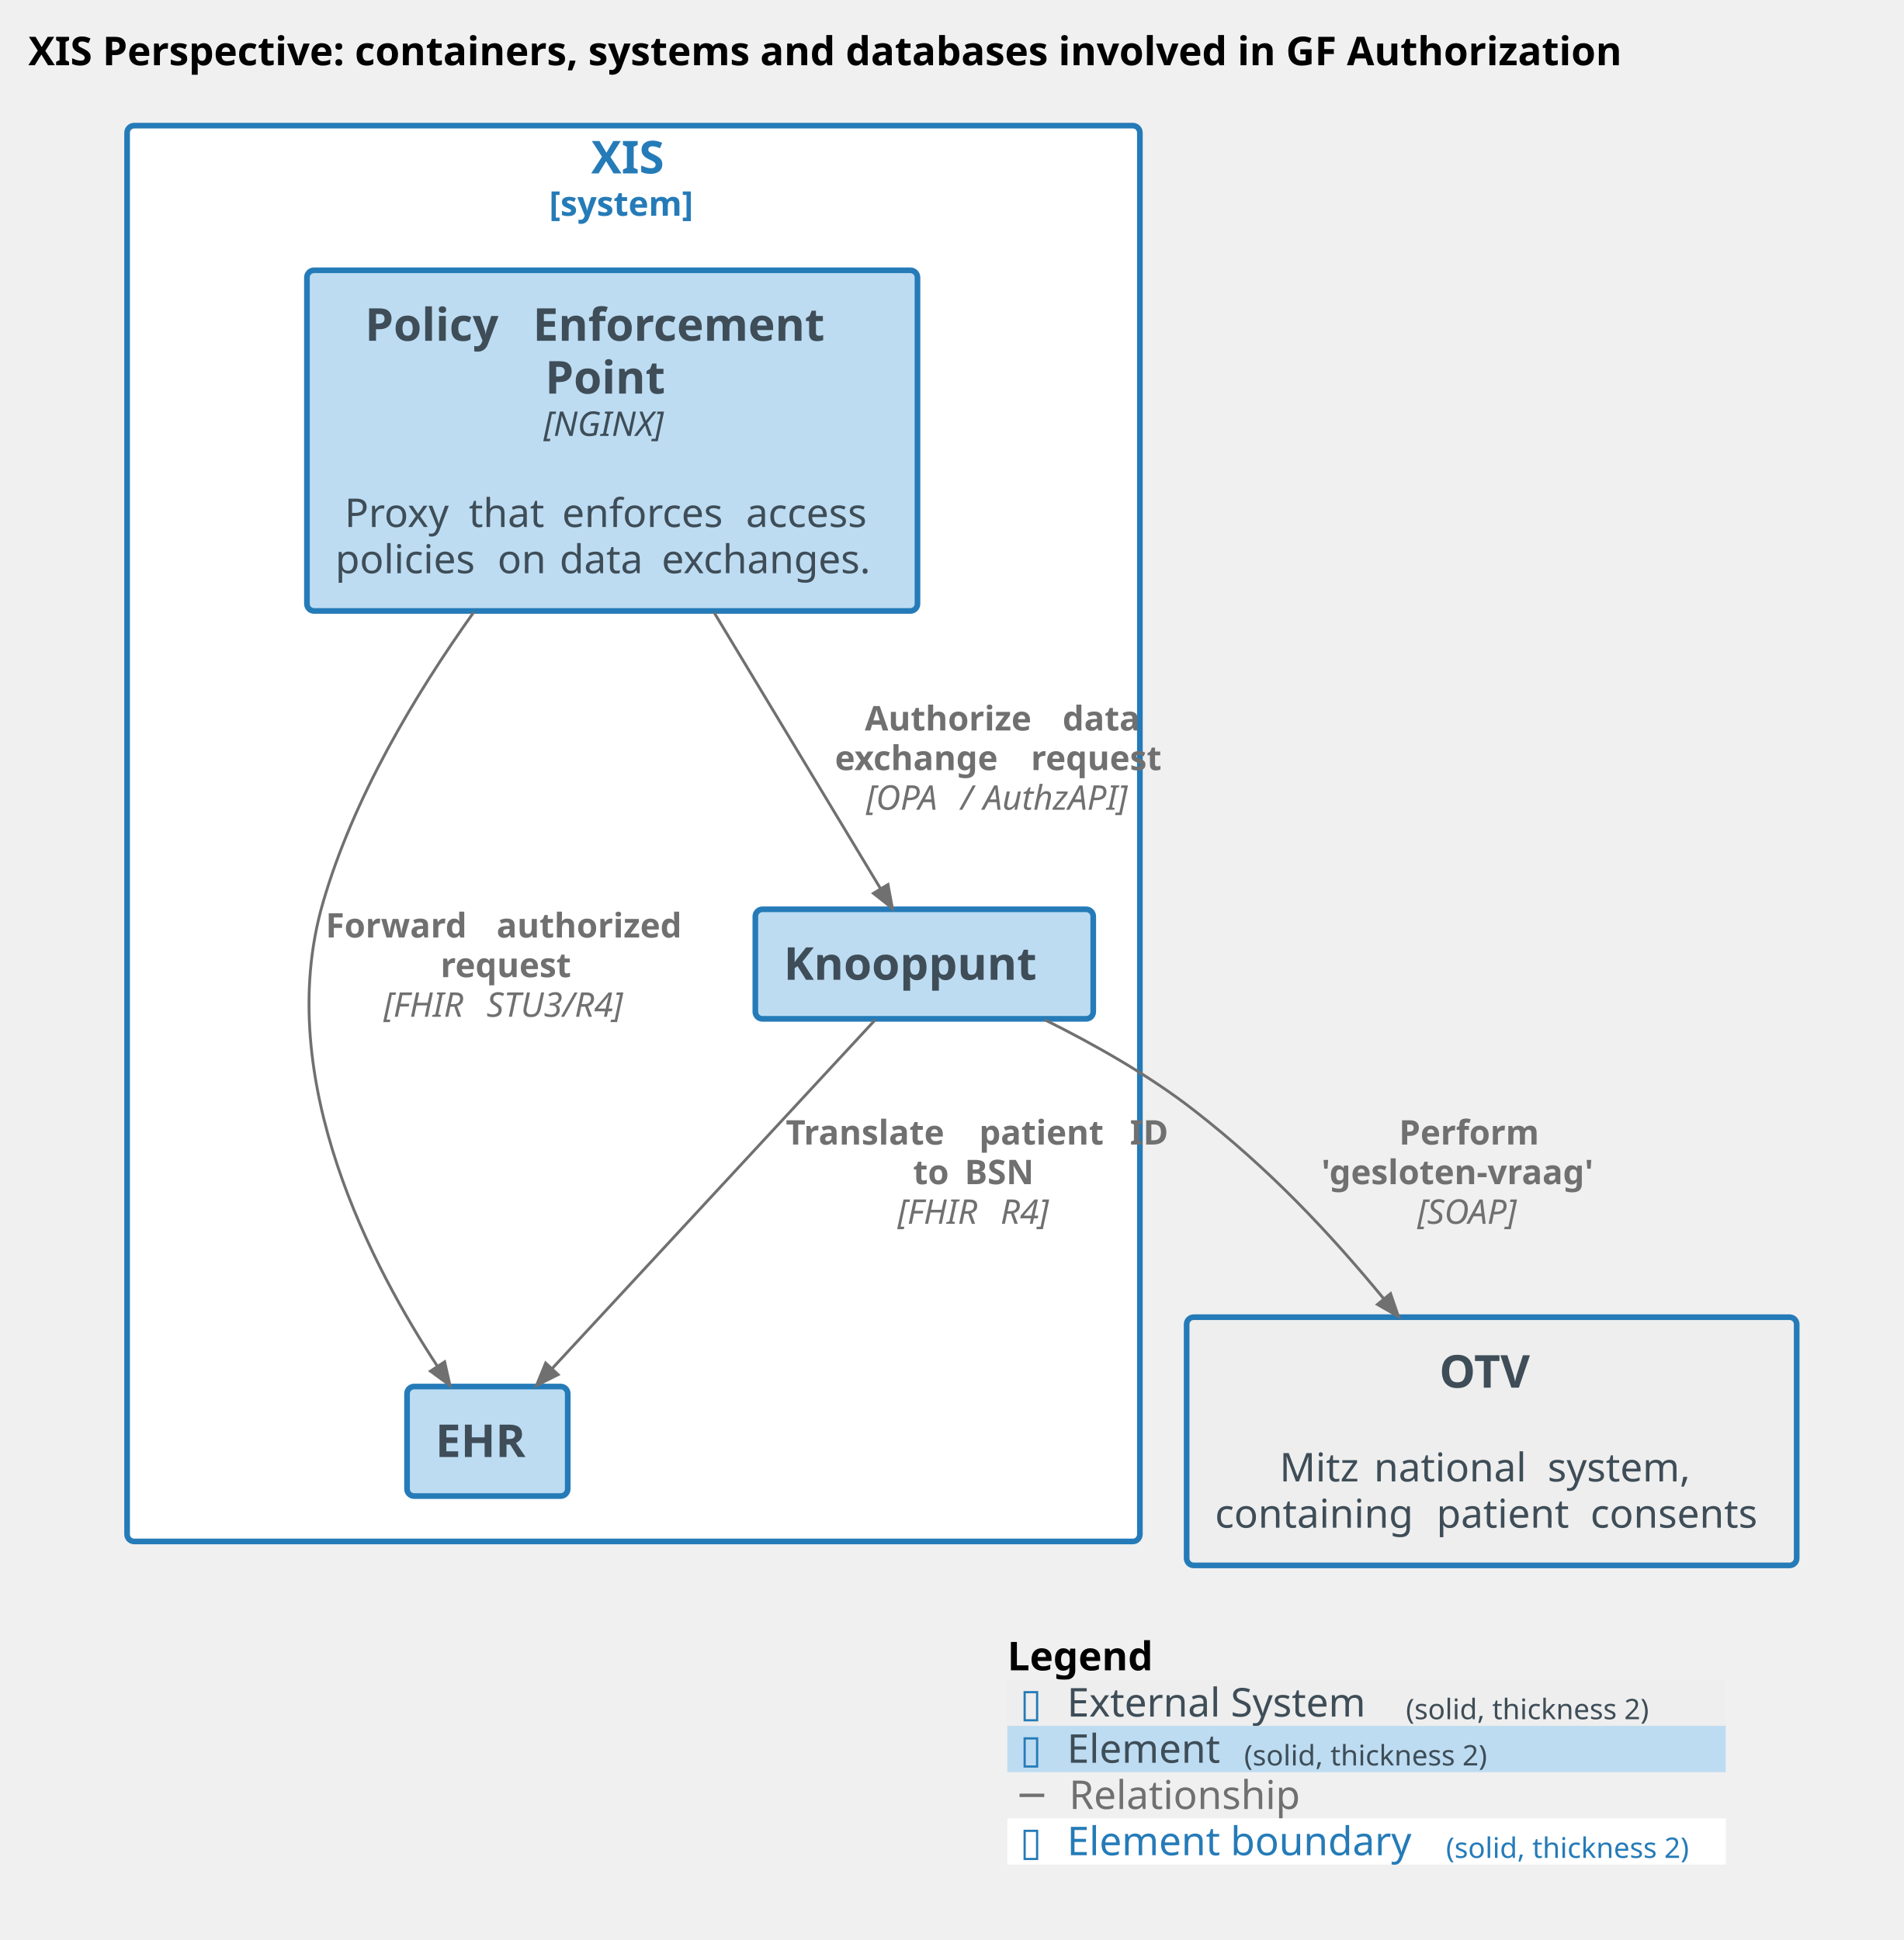
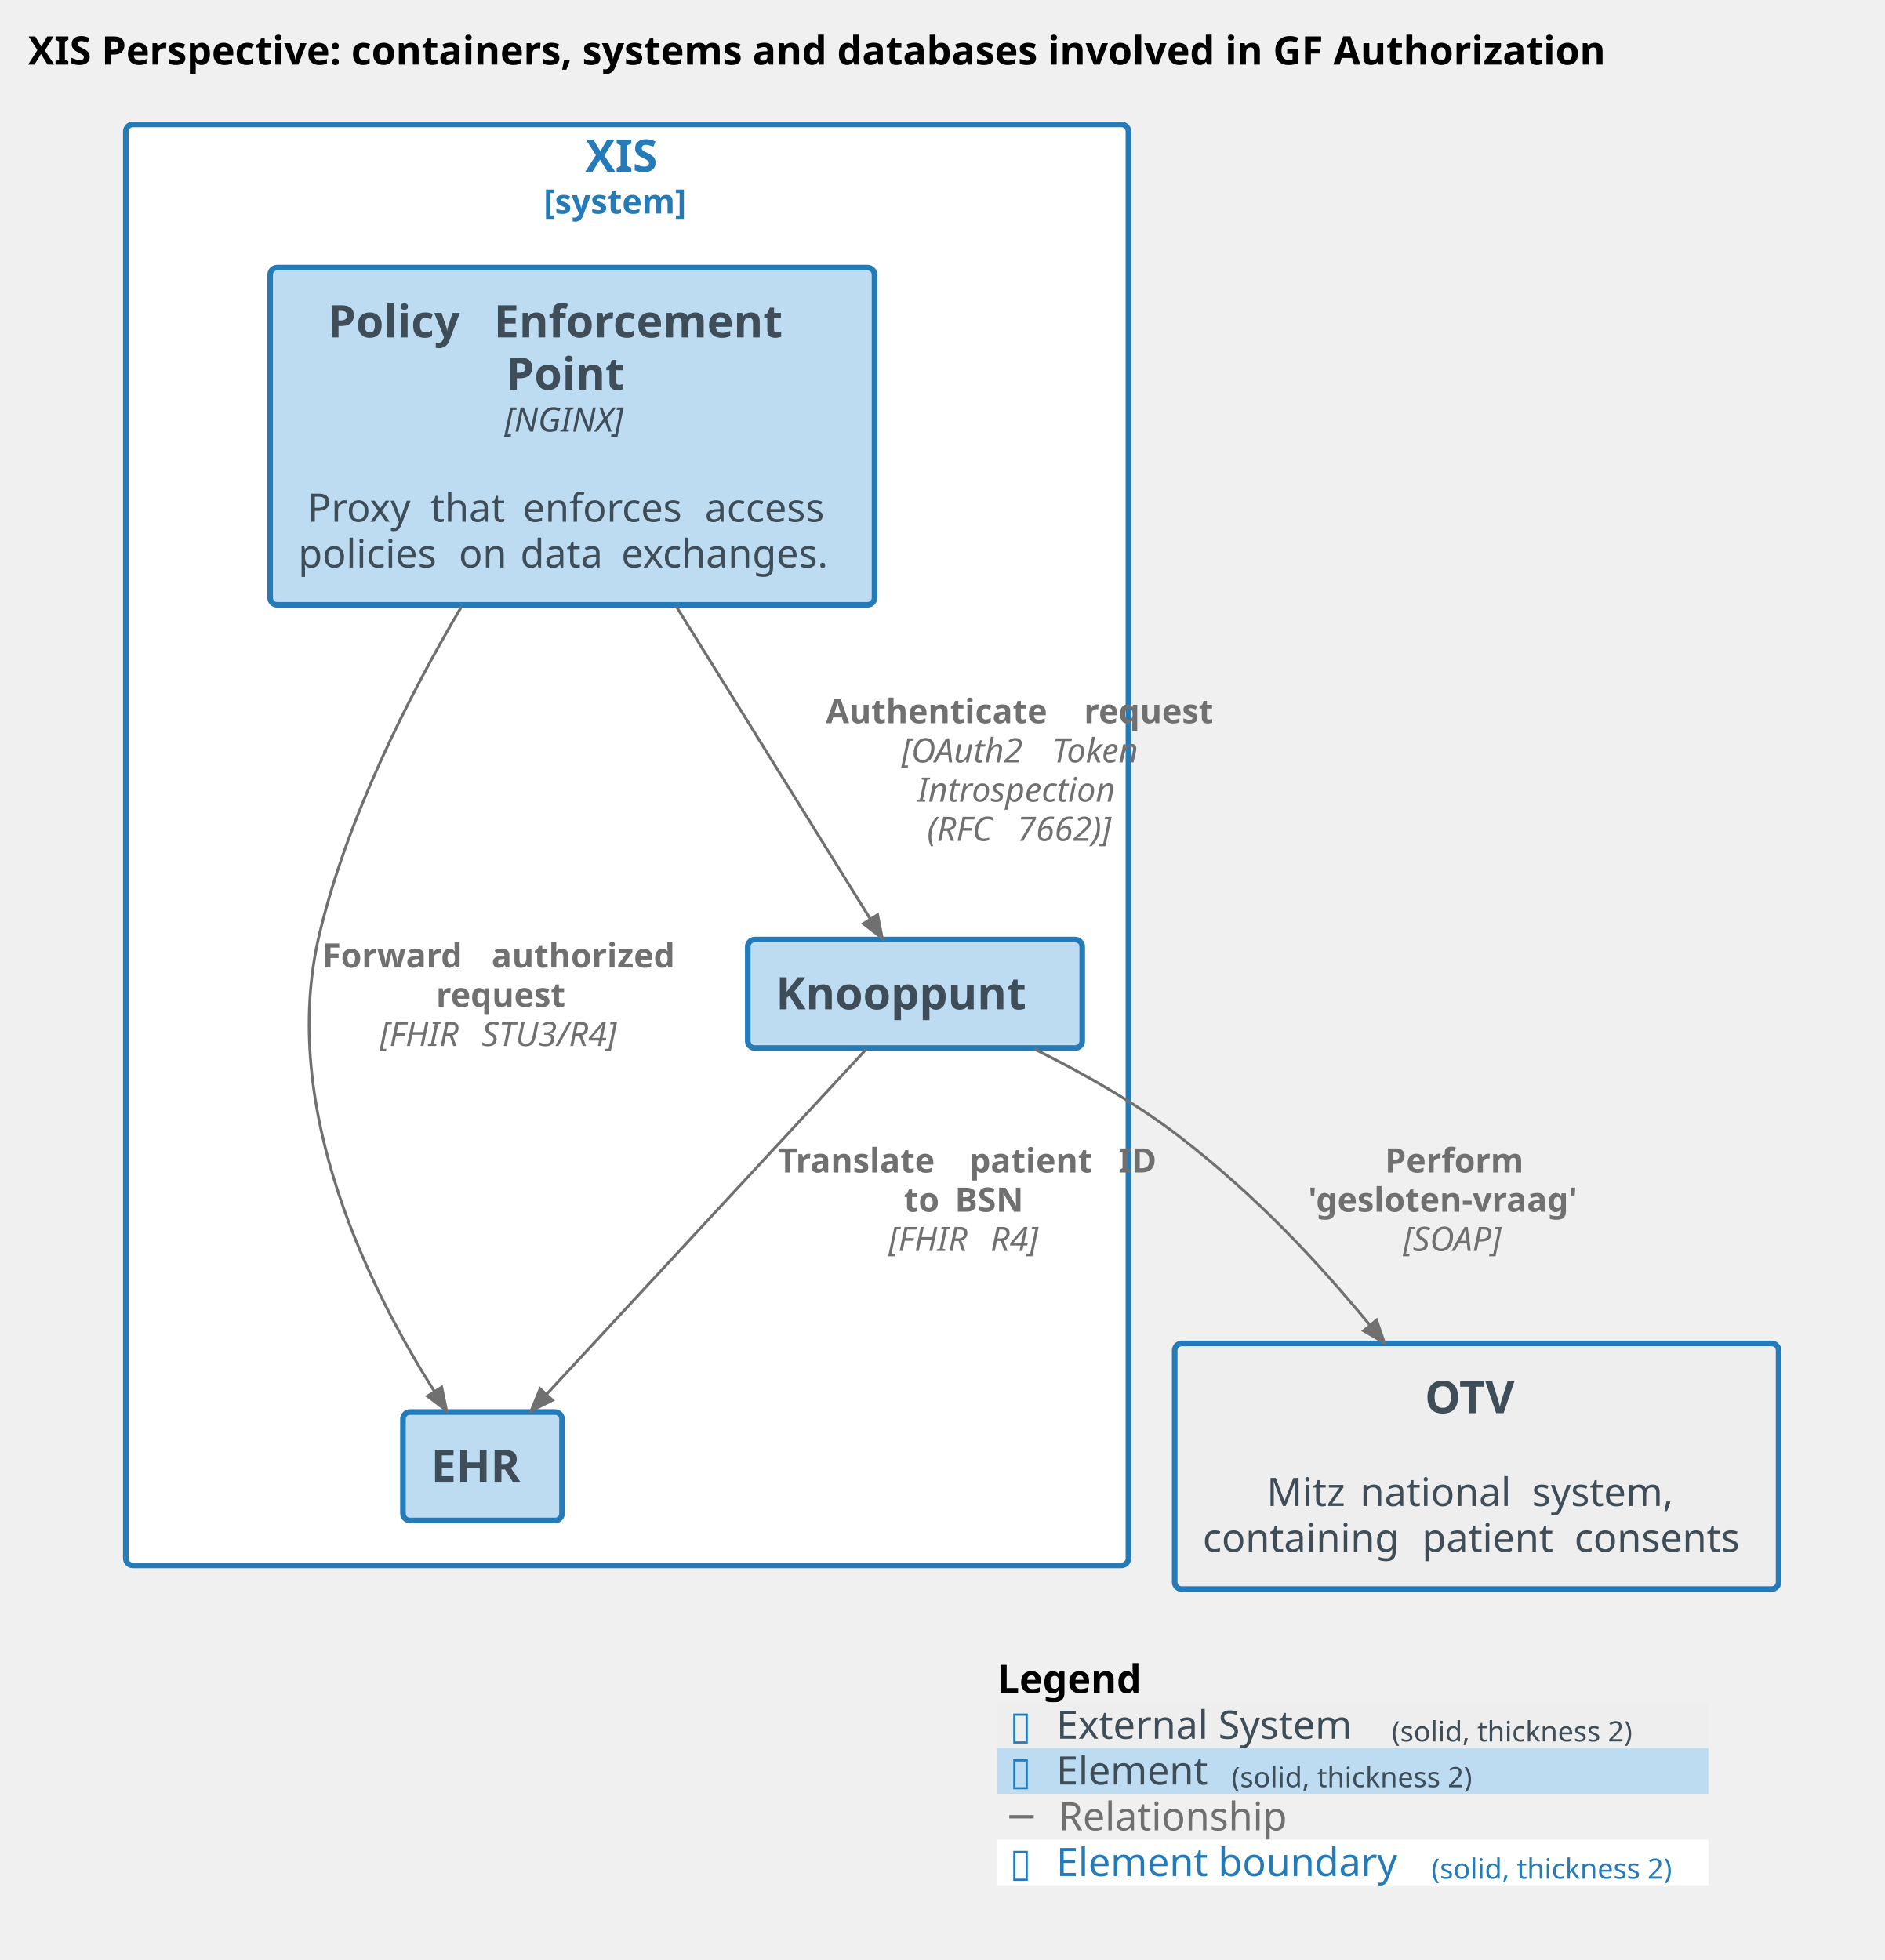
- <svg xmlns="http://www.w3.org/2000/svg" contentStyleType="text/css" data-diagram-type="DESCRIPTION" height="684px" preserveAspectRatio="none" style="width:671px;height:684px;background:#FFFFFF;" version="1.1" viewBox="0 0 671 684" width="671px" zoomAndPan="magnify">
+ <svg xmlns="http://www.w3.org/2000/svg" contentStyleType="text/css" data-diagram-type="DESCRIPTION" height="698px" preserveAspectRatio="none" style="width:671px;height:698px;background:#FFFFFF;" version="1.1" viewBox="0 0 671 698" width="671px" zoomAndPan="magnify">
  <defs />
  <g>
    <g class="title" data-source-line="2">
      <text fill="#000000" font-family="sans-serif" font-size="14" font-weight="bold" lengthAdjust="spacing" textLength="643.111" x="10" y="22.995">XIS Perspective: containers, systems and databases involved in GF Authorization</text>
    </g>
    <g class="cluster" data-entity="XIS_boundary" data-source-line="1593" data-uid="ent0003" id="cluster_XIS_boundary">
-       <rect fill="#FFFFFF" height="499.18" rx="2.5" ry="2.5" style="stroke:#257BB8;stroke-width:2;" width="357" x="44.798" y="44.297" />
+       <rect fill="#FFFFFF" height="513.18" rx="2.5" ry="2.5" style="stroke:#257BB8;stroke-width:2;" width="357" x="44.798" y="44.297" />
      <text fill="#257BB8" font-family="sans-serif" font-size="16" font-weight="bold" lengthAdjust="spacing" textLength="29.812" x="208.391" y="61.148">XIS</text>
      <text fill="#257BB8" font-family="sans-serif" font-size="12" font-weight="bold" lengthAdjust="spacing" textLength="59.455" x="193.57" y="76.061">[system]</text>
    </g>
    <g class="entity" data-entity="XIS.EHR" data-source-line="71" data-uid="ent0004" id="entity_XIS.EHR">
-       <rect fill="#BDDCF2" height="38.625" rx="2.5" ry="2.5" style="stroke:#257BB8;stroke-width:2;" width="56.641" x="143.478" y="488.857" />
-       <text fill="#3E4D57" font-family="sans-serif" font-size="16" font-weight="bold" lengthAdjust="spacing" textLength="36.641" x="153.478" y="513.708">EHR</text>
+       <rect fill="#BDDCF2" height="38.625" rx="2.5" ry="2.5" style="stroke:#257BB8;stroke-width:2;" width="56.641" x="143.478" y="502.857" />
+       <text fill="#3E4D57" font-family="sans-serif" font-size="16" font-weight="bold" lengthAdjust="spacing" textLength="36.641" x="153.478" y="527.708">EHR</text>
    </g>
    <g class="entity" data-entity="XIS.PolicyEnforcementPoint" data-source-line="71" data-uid="ent0005" id="entity_XIS.PolicyEnforcementPoint">
-       <rect fill="#BDDCF2" height="120.109" rx="2.5" ry="2.5" style="stroke:#257BB8;stroke-width:2;" width="215.214" x="108.188" y="95.297" />
-       <text fill="#3E4D57" font-family="sans-serif" font-size="16" font-weight="bold" lengthAdjust="spacing" textLength="53.602" x="128.677" y="120.148">Policy</text>
-       <text fill="#3E4D57" font-family="sans-serif" font-size="16" font-weight="bold" lengthAdjust="spacing" textLength="5.57" x="182.279" y="120.148"> </text>
-       <text fill="#3E4D57" font-family="sans-serif" font-size="16" font-weight="bold" lengthAdjust="spacing" textLength="115.062" x="187.849" y="120.148">Enforcement</text>
-       <text fill="#3E4D57" font-family="sans-serif" font-size="16" font-weight="bold" lengthAdjust="spacing" textLength="47.242" x="192.173" y="138.773">Point</text>
-       <text fill="#3E4D57" font-family="sans-serif" font-size="12" font-style="italic" lengthAdjust="spacing" textLength="48.375" x="191.607" y="153.685">[NGINX]</text>
-       <text fill="#3E4D57" font-family="sans-serif" font-size="14" lengthAdjust="spacing" textLength="4.45" x="213.569" y="169.511"> </text>
-       <text fill="#3E4D57" font-family="sans-serif" font-size="14" lengthAdjust="spacing" textLength="39.334" x="121.479" y="185.808">Proxy</text>
-       <text fill="#3E4D57" font-family="sans-serif" font-size="14" lengthAdjust="spacing" textLength="4.45" x="160.813" y="185.808"> </text>
-       <text fill="#3E4D57" font-family="sans-serif" font-size="14" lengthAdjust="spacing" textLength="28.431" x="165.263" y="185.808">that</text>
-       <text fill="#3E4D57" font-family="sans-serif" font-size="14" lengthAdjust="spacing" textLength="4.45" x="193.694" y="185.808"> </text>
-       <text fill="#3E4D57" font-family="sans-serif" font-size="14" lengthAdjust="spacing" textLength="60.341" x="198.144" y="185.808">enforces</text>
-       <text fill="#3E4D57" font-family="sans-serif" font-size="14" lengthAdjust="spacing" textLength="4.45" x="258.485" y="185.808"> </text>
-       <text fill="#3E4D57" font-family="sans-serif" font-size="14" lengthAdjust="spacing" textLength="47.175" x="262.935" y="185.808">access</text>
-       <text fill="#3E4D57" font-family="sans-serif" font-size="14" lengthAdjust="spacing" textLength="52.726" x="118.188" y="202.105">policies</text>
-       <text fill="#3E4D57" font-family="sans-serif" font-size="14" lengthAdjust="spacing" textLength="4.45" x="170.913" y="202.105"> </text>
-       <text fill="#3E4D57" font-family="sans-serif" font-size="14" lengthAdjust="spacing" textLength="17.439" x="175.363" y="202.105">on</text>
-       <text fill="#3E4D57" font-family="sans-serif" font-size="14" lengthAdjust="spacing" textLength="4.45" x="192.802" y="202.105"> </text>
-       <text fill="#3E4D57" font-family="sans-serif" font-size="14" lengthAdjust="spacing" textLength="31.534" x="197.252" y="202.105">data</text>
-       <text fill="#3E4D57" font-family="sans-serif" font-size="14" lengthAdjust="spacing" textLength="4.45" x="228.786" y="202.105"> </text>
-       <text fill="#3E4D57" font-family="sans-serif" font-size="14" lengthAdjust="spacing" textLength="80.165" x="233.236" y="202.105">exchanges.</text>
+       <rect fill="#BDDCF2" height="120.109" rx="2.5" ry="2.5" style="stroke:#257BB8;stroke-width:2;" width="215.214" x="96.188" y="95.297" />
+       <text fill="#3E4D57" font-family="sans-serif" font-size="16" font-weight="bold" lengthAdjust="spacing" textLength="53.602" x="116.677" y="120.148">Policy</text>
+       <text fill="#3E4D57" font-family="sans-serif" font-size="16" font-weight="bold" lengthAdjust="spacing" textLength="5.57" x="170.279" y="120.148"> </text>
+       <text fill="#3E4D57" font-family="sans-serif" font-size="16" font-weight="bold" lengthAdjust="spacing" textLength="115.062" x="175.849" y="120.148">Enforcement</text>
+       <text fill="#3E4D57" font-family="sans-serif" font-size="16" font-weight="bold" lengthAdjust="spacing" textLength="47.242" x="180.173" y="138.773">Point</text>
+       <text fill="#3E4D57" font-family="sans-serif" font-size="12" font-style="italic" lengthAdjust="spacing" textLength="48.375" x="179.607" y="153.685">[NGINX]</text>
+       <text fill="#3E4D57" font-family="sans-serif" font-size="14" lengthAdjust="spacing" textLength="4.45" x="201.569" y="169.511"> </text>
+       <text fill="#3E4D57" font-family="sans-serif" font-size="14" lengthAdjust="spacing" textLength="39.334" x="109.479" y="185.808">Proxy</text>
+       <text fill="#3E4D57" font-family="sans-serif" font-size="14" lengthAdjust="spacing" textLength="4.45" x="148.813" y="185.808"> </text>
+       <text fill="#3E4D57" font-family="sans-serif" font-size="14" lengthAdjust="spacing" textLength="28.431" x="153.263" y="185.808">that</text>
+       <text fill="#3E4D57" font-family="sans-serif" font-size="14" lengthAdjust="spacing" textLength="4.45" x="181.694" y="185.808"> </text>
+       <text fill="#3E4D57" font-family="sans-serif" font-size="14" lengthAdjust="spacing" textLength="60.341" x="186.144" y="185.808">enforces</text>
+       <text fill="#3E4D57" font-family="sans-serif" font-size="14" lengthAdjust="spacing" textLength="4.45" x="246.485" y="185.808"> </text>
+       <text fill="#3E4D57" font-family="sans-serif" font-size="14" lengthAdjust="spacing" textLength="47.175" x="250.935" y="185.808">access</text>
+       <text fill="#3E4D57" font-family="sans-serif" font-size="14" lengthAdjust="spacing" textLength="52.726" x="106.188" y="202.105">policies</text>
+       <text fill="#3E4D57" font-family="sans-serif" font-size="14" lengthAdjust="spacing" textLength="4.45" x="158.913" y="202.105"> </text>
+       <text fill="#3E4D57" font-family="sans-serif" font-size="14" lengthAdjust="spacing" textLength="17.439" x="163.363" y="202.105">on</text>
+       <text fill="#3E4D57" font-family="sans-serif" font-size="14" lengthAdjust="spacing" textLength="4.45" x="180.802" y="202.105"> </text>
+       <text fill="#3E4D57" font-family="sans-serif" font-size="14" lengthAdjust="spacing" textLength="31.534" x="185.252" y="202.105">data</text>
+       <text fill="#3E4D57" font-family="sans-serif" font-size="14" lengthAdjust="spacing" textLength="4.45" x="216.786" y="202.105"> </text>
+       <text fill="#3E4D57" font-family="sans-serif" font-size="14" lengthAdjust="spacing" textLength="80.165" x="221.236" y="202.105">exchanges.</text>
    </g>
    <g class="entity" data-entity="XIS.Knooppunt" data-source-line="71" data-uid="ent0006" id="entity_XIS.Knooppunt">
-       <rect fill="#BDDCF2" height="38.625" rx="2.5" ry="2.5" style="stroke:#257BB8;stroke-width:2;" width="119.109" x="266.248" y="320.597" />
-       <text fill="#3E4D57" font-family="sans-serif" font-size="16" font-weight="bold" lengthAdjust="spacing" textLength="99.109" x="276.248" y="345.448">Knooppunt</text>
+       <rect fill="#BDDCF2" height="38.625" rx="2.5" ry="2.5" style="stroke:#257BB8;stroke-width:2;" width="119.109" x="266.248" y="334.597" />
+       <text fill="#3E4D57" font-family="sans-serif" font-size="16" font-weight="bold" lengthAdjust="spacing" textLength="99.109" x="276.248" y="359.448">Knooppunt</text>
    </g>
    <g class="entity" data-entity="OTV" data-source-line="197" data-uid="ent0002" id="entity_OTV">
-       <rect fill="#EEEEEE" height="87.516" rx="2.5" ry="2.5" style="stroke:#257BB8;stroke-width:2;" width="215.036" x="418.278" y="464.407" />
-       <text fill="#3E4D57" font-family="sans-serif" font-size="16" font-weight="bold" lengthAdjust="spacing" textLength="36.898" x="507.346" y="489.258">OTV</text>
-       <text fill="#3E4D57" font-family="sans-serif" font-size="14" lengthAdjust="spacing" textLength="4.45" x="523.571" y="506.027"> </text>
-       <text fill="#3E4D57" font-family="sans-serif" font-size="14" lengthAdjust="spacing" textLength="28.807" x="451.041" y="522.324">Mitz</text>
-       <text fill="#3E4D57" font-family="sans-serif" font-size="14" lengthAdjust="spacing" textLength="4.45" x="479.848" y="522.324"> </text>
-       <text fill="#3E4D57" font-family="sans-serif" font-size="14" lengthAdjust="spacing" textLength="56.738" x="484.298" y="522.324">national</text>
-       <text fill="#3E4D57" font-family="sans-serif" font-size="14" lengthAdjust="spacing" textLength="4.45" x="541.036" y="522.324"> </text>
-       <text fill="#3E4D57" font-family="sans-serif" font-size="14" lengthAdjust="spacing" textLength="55.063" x="545.487" y="522.324">system,</text>
-       <text fill="#3E4D57" font-family="sans-serif" font-size="14" lengthAdjust="spacing" textLength="73.616" x="428.278" y="538.621">containing</text>
-       <text fill="#3E4D57" font-family="sans-serif" font-size="14" lengthAdjust="spacing" textLength="4.45" x="501.894" y="538.621"> </text>
-       <text fill="#3E4D57" font-family="sans-serif" font-size="14" lengthAdjust="spacing" textLength="49.82" x="506.344" y="538.621">patient</text>
-       <text fill="#3E4D57" font-family="sans-serif" font-size="14" lengthAdjust="spacing" textLength="4.45" x="556.164" y="538.621"> </text>
-       <text fill="#3E4D57" font-family="sans-serif" font-size="14" lengthAdjust="spacing" textLength="62.699" x="560.615" y="538.621">consents</text>
+       <rect fill="#EEEEEE" height="87.516" rx="2.5" ry="2.5" style="stroke:#257BB8;stroke-width:2;" width="215.036" x="418.278" y="478.407" />
+       <text fill="#3E4D57" font-family="sans-serif" font-size="16" font-weight="bold" lengthAdjust="spacing" textLength="36.898" x="507.346" y="503.258">OTV</text>
+       <text fill="#3E4D57" font-family="sans-serif" font-size="14" lengthAdjust="spacing" textLength="4.45" x="523.571" y="520.027"> </text>
+       <text fill="#3E4D57" font-family="sans-serif" font-size="14" lengthAdjust="spacing" textLength="28.807" x="451.041" y="536.324">Mitz</text>
+       <text fill="#3E4D57" font-family="sans-serif" font-size="14" lengthAdjust="spacing" textLength="4.45" x="479.848" y="536.324"> </text>
+       <text fill="#3E4D57" font-family="sans-serif" font-size="14" lengthAdjust="spacing" textLength="56.738" x="484.298" y="536.324">national</text>
+       <text fill="#3E4D57" font-family="sans-serif" font-size="14" lengthAdjust="spacing" textLength="4.45" x="541.036" y="536.324"> </text>
+       <text fill="#3E4D57" font-family="sans-serif" font-size="14" lengthAdjust="spacing" textLength="55.063" x="545.487" y="536.324">system,</text>
+       <text fill="#3E4D57" font-family="sans-serif" font-size="14" lengthAdjust="spacing" textLength="73.616" x="428.278" y="552.621">containing</text>
+       <text fill="#3E4D57" font-family="sans-serif" font-size="14" lengthAdjust="spacing" textLength="4.45" x="501.894" y="552.621"> </text>
+       <text fill="#3E4D57" font-family="sans-serif" font-size="14" lengthAdjust="spacing" textLength="49.82" x="506.344" y="552.621">patient</text>
+       <text fill="#3E4D57" font-family="sans-serif" font-size="14" lengthAdjust="spacing" textLength="4.45" x="556.164" y="552.621"> </text>
+       <text fill="#3E4D57" font-family="sans-serif" font-size="14" lengthAdjust="spacing" textLength="62.699" x="560.615" y="552.621">consents</text>
    </g>
    <g class="link" data-entity-1="XIS.Knooppunt" data-entity-2="OTV" data-source-line="1706" data-uid="lnk7" id="link_XIS.Knooppunt_OTV">
-       <path d="M368.378,359.607 C385.478,368.097 404.878,379.017 420.798,391.407 C447.778,412.407 468.547,434.605 487.847,458.005" fill="none" id="XIS.Knooppunt-to-OTV" style="stroke:#707070;stroke-width:1;" />
-       <polygon fill="#707070" points="492.938,464.177,490.162,456.096,485.533,459.914,492.938,464.177" style="stroke:#707070;stroke-width:1;" />
-       <text fill="#707070" font-family="sans-serif" font-size="12" font-weight="bold" lengthAdjust="spacing" textLength="54.738" x="493.139" y="403.546">Perform</text>
-       <text fill="#707070" font-family="sans-serif" font-size="12" font-weight="bold" lengthAdjust="spacing" textLength="109.5" x="465.758" y="417.514">'gesloten-vraag'</text>
-       <text fill="#707070" font-family="sans-serif" font-size="12" font-style="italic" lengthAdjust="spacing" textLength="41.871" x="499.572" y="431.483">[SOAP]</text>
+       <path d="M368.378,373.607 C385.478,382.097 404.878,393.017 420.798,405.407 C447.778,426.407 468.547,448.605 487.847,472.005" fill="none" id="XIS.Knooppunt-to-OTV" style="stroke:#707070;stroke-width:1;" />
+       <polygon fill="#707070" points="492.938,478.177,490.162,470.096,485.533,473.914,492.938,478.177" style="stroke:#707070;stroke-width:1;" />
+       <text fill="#707070" font-family="sans-serif" font-size="12" font-weight="bold" lengthAdjust="spacing" textLength="54.738" x="493.139" y="417.546">Perform</text>
+       <text fill="#707070" font-family="sans-serif" font-size="12" font-weight="bold" lengthAdjust="spacing" textLength="109.5" x="465.758" y="431.514">'gesloten-vraag'</text>
+       <text fill="#707070" font-family="sans-serif" font-size="12" font-style="italic" lengthAdjust="spacing" textLength="41.871" x="499.572" y="445.483">[SOAP]</text>
    </g>
    <g class="link" data-entity-1="XIS.Knooppunt" data-entity-2="XIS.EHR" data-source-line="1706" data-uid="lnk8" id="link_XIS.Knooppunt_XIS.EHR">
-       <path d="M308.428,359.657 C278.778,391.667 224.155,450.649 194.535,482.618" fill="none" id="XIS.Knooppunt-to-XIS.EHR" style="stroke:#707070;stroke-width:1;" />
-       <polygon fill="#707070" points="189.098,488.487,196.735,484.657,192.334,480.58,189.098,488.487" style="stroke:#707070;stroke-width:1;" />
-       <text fill="#707070" font-family="sans-serif" font-size="12" font-weight="bold" lengthAdjust="spacing" textLength="63.973" x="276.988" y="403.546">Translate</text>
-       <text fill="#707070" font-family="sans-serif" font-size="12" font-weight="bold" lengthAdjust="spacing" textLength="4.178" x="340.96" y="403.546"> </text>
-       <text fill="#707070" font-family="sans-serif" font-size="12" font-weight="bold" lengthAdjust="spacing" textLength="48.955" x="345.138" y="403.546">patient</text>
-       <text fill="#707070" font-family="sans-serif" font-size="12" font-weight="bold" lengthAdjust="spacing" textLength="4.178" x="394.093" y="403.546"> </text>
-       <text fill="#707070" font-family="sans-serif" font-size="12" font-weight="bold" lengthAdjust="spacing" textLength="14.426" x="398.271" y="403.546">ID</text>
-       <text fill="#707070" font-family="sans-serif" font-size="12" font-weight="bold" lengthAdjust="spacing" textLength="13.98" x="321.847" y="417.514">to</text>
-       <text fill="#707070" font-family="sans-serif" font-size="12" font-weight="bold" lengthAdjust="spacing" textLength="4.178" x="335.827" y="417.514"> </text>
-       <text fill="#707070" font-family="sans-serif" font-size="12" font-weight="bold" lengthAdjust="spacing" textLength="27.832" x="340.005" y="417.514">BSN</text>
-       <text fill="#707070" font-family="sans-serif" font-size="12" font-style="italic" lengthAdjust="spacing" textLength="32.484" x="316.365" y="431.483">[FHIR</text>
-       <text fill="#707070" font-family="sans-serif" font-size="12" font-style="italic" lengthAdjust="spacing" textLength="3.814" x="348.85" y="431.483"> </text>
-       <text fill="#707070" font-family="sans-serif" font-size="12" font-style="italic" lengthAdjust="spacing" textLength="20.654" x="352.664" y="431.483">R4]</text>
+       <path d="M308.428,373.657 C278.778,405.667 224.155,464.649 194.535,496.618" fill="none" id="XIS.Knooppunt-to-XIS.EHR" style="stroke:#707070;stroke-width:1;" />
+       <polygon fill="#707070" points="189.098,502.487,196.735,498.657,192.334,494.58,189.098,502.487" style="stroke:#707070;stroke-width:1;" />
+       <text fill="#707070" font-family="sans-serif" font-size="12" font-weight="bold" lengthAdjust="spacing" textLength="63.973" x="276.988" y="417.546">Translate</text>
+       <text fill="#707070" font-family="sans-serif" font-size="12" font-weight="bold" lengthAdjust="spacing" textLength="4.178" x="340.96" y="417.546"> </text>
+       <text fill="#707070" font-family="sans-serif" font-size="12" font-weight="bold" lengthAdjust="spacing" textLength="48.955" x="345.138" y="417.546">patient</text>
+       <text fill="#707070" font-family="sans-serif" font-size="12" font-weight="bold" lengthAdjust="spacing" textLength="4.178" x="394.093" y="417.546"> </text>
+       <text fill="#707070" font-family="sans-serif" font-size="12" font-weight="bold" lengthAdjust="spacing" textLength="14.426" x="398.271" y="417.546">ID</text>
+       <text fill="#707070" font-family="sans-serif" font-size="12" font-weight="bold" lengthAdjust="spacing" textLength="13.98" x="321.847" y="431.514">to</text>
+       <text fill="#707070" font-family="sans-serif" font-size="12" font-weight="bold" lengthAdjust="spacing" textLength="4.178" x="335.827" y="431.514"> </text>
+       <text fill="#707070" font-family="sans-serif" font-size="12" font-weight="bold" lengthAdjust="spacing" textLength="27.832" x="340.005" y="431.514">BSN</text>
+       <text fill="#707070" font-family="sans-serif" font-size="12" font-style="italic" lengthAdjust="spacing" textLength="32.484" x="316.365" y="445.483">[FHIR</text>
+       <text fill="#707070" font-family="sans-serif" font-size="12" font-style="italic" lengthAdjust="spacing" textLength="3.814" x="348.85" y="445.483"> </text>
+       <text fill="#707070" font-family="sans-serif" font-size="12" font-style="italic" lengthAdjust="spacing" textLength="20.654" x="352.664" y="445.483">R4]</text>
    </g>
    <g class="link" data-entity-1="XIS.PolicyEnforcementPoint" data-entity-2="XIS.Knooppunt" data-source-line="1706" data-uid="lnk9" id="link_XIS.PolicyEnforcementPoint_XIS.Knooppunt">
-       <path d="M251.668,215.877 C273.478,252.087 295.758,289.055 310.438,313.415" fill="none" id="XIS.PolicyEnforcementPoint-to-XIS.Knooppunt" style="stroke:#707070;stroke-width:1;" />
-       <polygon fill="#707070" points="314.568,320.267,313.008,311.866,307.869,314.963,314.568,320.267" style="stroke:#707070;stroke-width:1;" />
-       <text fill="#707070" font-family="sans-serif" font-size="12" font-weight="bold" lengthAdjust="spacing" textLength="65.508" x="304.839" y="257.546">Authorize</text>
-       <text fill="#707070" font-family="sans-serif" font-size="12" font-weight="bold" lengthAdjust="spacing" textLength="4.178" x="370.346" y="257.546"> </text>
-       <text fill="#707070" font-family="sans-serif" font-size="12" font-weight="bold" lengthAdjust="spacing" textLength="30.521" x="374.524" y="257.546">data</text>
-       <text fill="#707070" font-family="sans-serif" font-size="12" font-weight="bold" lengthAdjust="spacing" textLength="64.904" x="294.298" y="271.514">exchange</text>
-       <text fill="#707070" font-family="sans-serif" font-size="12" font-weight="bold" lengthAdjust="spacing" textLength="4.178" x="359.202" y="271.514"> </text>
-       <text fill="#707070" font-family="sans-serif" font-size="12" font-weight="bold" lengthAdjust="spacing" textLength="52.207" x="363.38" y="271.514">request</text>
-       <text fill="#707070" font-family="sans-serif" font-size="12" font-style="italic" lengthAdjust="spacing" textLength="29.572" x="305.275" y="285.483">[OPA</text>
-       <text fill="#707070" font-family="sans-serif" font-size="12" font-style="italic" lengthAdjust="spacing" textLength="3.814" x="334.847" y="285.483"> </text>
-       <text fill="#707070" font-family="sans-serif" font-size="12" font-style="italic" lengthAdjust="spacing" textLength="4.043" x="338.662" y="285.483">/</text>
-       <text fill="#707070" font-family="sans-serif" font-size="12" font-style="italic" lengthAdjust="spacing" textLength="3.814" x="342.705" y="285.483"> </text>
-       <text fill="#707070" font-family="sans-serif" font-size="12" font-style="italic" lengthAdjust="spacing" textLength="58.09" x="346.519" y="285.483">AuthzAPI]</text>
+       <path d="M240.738,215.857 C265.838,256.307 293.208,300.4 309.938,327.35" fill="none" id="XIS.PolicyEnforcementPoint-to-XIS.Knooppunt" style="stroke:#707070;stroke-width:1;" />
+       <polygon fill="#707070" points="314.158,334.147,312.487,325.768,307.389,328.932,314.158,334.147" style="stroke:#707070;stroke-width:1;" />
+       <text fill="#707070" font-family="sans-serif" font-size="12" font-weight="bold" lengthAdjust="spacing" textLength="87.727" x="294.078" y="257.546">Authenticate</text>
+       <text fill="#707070" font-family="sans-serif" font-size="12" font-weight="bold" lengthAdjust="spacing" textLength="4.178" x="381.804" y="257.546"> </text>
+       <text fill="#707070" font-family="sans-serif" font-size="12" font-weight="bold" lengthAdjust="spacing" textLength="52.207" x="385.982" y="257.546">request</text>
+       <text fill="#707070" font-family="sans-serif" font-size="12" font-style="italic" lengthAdjust="spacing" textLength="49.887" x="320.978" y="271.514">[OAuth2</text>
+       <text fill="#707070" font-family="sans-serif" font-size="12" font-style="italic" lengthAdjust="spacing" textLength="3.814" x="370.865" y="271.514"> </text>
+       <text fill="#707070" font-family="sans-serif" font-size="12" font-style="italic" lengthAdjust="spacing" textLength="36.609" x="374.679" y="271.514">Token</text>
+       <text fill="#707070" font-family="sans-serif" font-size="12" font-style="italic" lengthAdjust="spacing" textLength="78.961" x="326.653" y="285.483">Introspection</text>
+       <text fill="#707070" font-family="sans-serif" font-size="12" font-style="italic" lengthAdjust="spacing" textLength="28.301" x="330.125" y="299.452">(RFC</text>
+       <text fill="#707070" font-family="sans-serif" font-size="12" font-style="italic" lengthAdjust="spacing" textLength="3.814" x="358.425" y="299.452"> </text>
+       <text fill="#707070" font-family="sans-serif" font-size="12" font-style="italic" lengthAdjust="spacing" textLength="39.902" x="362.24" y="299.452">7662)]</text>
    </g>
    <g class="link" data-entity-1="XIS.PolicyEnforcementPoint" data-entity-2="XIS.EHR" data-source-line="1706" data-uid="lnk10" id="link_XIS.PolicyEnforcementPoint_XIS.EHR">
-       <path d="M166.968,215.877 C146.248,244.927 124.438,281.517 113.798,318.407 C95.738,380.987 132.05,447.967 154.23,481.787" fill="none" id="XIS.PolicyEnforcementPoint-to-XIS.EHR" style="stroke:#707070;stroke-width:1;" />
-       <polygon fill="#707070" points="158.618,488.477,156.739,480.142,151.722,483.432,158.618,488.477" style="stroke:#707070;stroke-width:1;" />
-       <text fill="#707070" font-family="sans-serif" font-size="12" font-weight="bold" lengthAdjust="spacing" textLength="56.051" x="114.798" y="330.546">Forward</text>
-       <text fill="#707070" font-family="sans-serif" font-size="12" font-weight="bold" lengthAdjust="spacing" textLength="4.178" x="170.848" y="330.546"> </text>
-       <text fill="#707070" font-family="sans-serif" font-size="12" font-weight="bold" lengthAdjust="spacing" textLength="72.908" x="175.026" y="330.546">authorized</text>
-       <text fill="#707070" font-family="sans-serif" font-size="12" font-weight="bold" lengthAdjust="spacing" textLength="52.207" x="155.262" y="344.514">request</text>
-       <text fill="#707070" font-family="sans-serif" font-size="12" font-style="italic" lengthAdjust="spacing" textLength="32.484" x="135.185" y="358.483">[FHIR</text>
-       <text fill="#707070" font-family="sans-serif" font-size="12" font-style="italic" lengthAdjust="spacing" textLength="3.814" x="167.67" y="358.483"> </text>
-       <text fill="#707070" font-family="sans-serif" font-size="12" font-style="italic" lengthAdjust="spacing" textLength="56.062" x="171.484" y="358.483">STU3/R4]</text>
+       <path d="M164.398,215.897 C145.018,248.767 123.718,291.187 113.798,332.407 C98.588,395.567 133.4,461.887 154.73,495.596" fill="none" id="XIS.PolicyEnforcementPoint-to-XIS.EHR" style="stroke:#707070;stroke-width:1;" />
+       <polygon fill="#707070" points="159.008,502.357,157.265,493.992,152.195,497.201,159.008,502.357" style="stroke:#707070;stroke-width:1;" />
+       <text fill="#707070" font-family="sans-serif" font-size="12" font-weight="bold" lengthAdjust="spacing" textLength="56.051" x="114.798" y="344.546">Forward</text>
+       <text fill="#707070" font-family="sans-serif" font-size="12" font-weight="bold" lengthAdjust="spacing" textLength="4.178" x="170.848" y="344.546"> </text>
+       <text fill="#707070" font-family="sans-serif" font-size="12" font-weight="bold" lengthAdjust="spacing" textLength="72.908" x="175.026" y="344.546">authorized</text>
+       <text fill="#707070" font-family="sans-serif" font-size="12" font-weight="bold" lengthAdjust="spacing" textLength="52.207" x="155.262" y="358.514">request</text>
+       <text fill="#707070" font-family="sans-serif" font-size="12" font-style="italic" lengthAdjust="spacing" textLength="32.484" x="135.185" y="372.483">[FHIR</text>
+       <text fill="#707070" font-family="sans-serif" font-size="12" font-style="italic" lengthAdjust="spacing" textLength="3.814" x="167.67" y="372.483"> </text>
+       <text fill="#707070" font-family="sans-serif" font-size="12" font-style="italic" lengthAdjust="spacing" textLength="56.062" x="171.484" y="372.483">STU3/R4]</text>
    </g>
    <g class="legend" data-source-line="1510">
-       <rect fill="none" height="16.297" style="stroke:none;stroke-width:1;" width="253.242" x="355.072" y="575.923" />
-       <text fill="#000000" font-family="sans-serif" font-size="14" font-weight="bold" lengthAdjust="spacing" textLength="57.921" x="355.072" y="588.918">Legend</text>
-       <text fill="#FFFFFF" font-family="sans-serif" font-size="14" lengthAdjust="spacing" textLength="4.45" x="417.866" y="588.918"> </text>
-       <rect fill="#EEEEEE" height="16.297" style="stroke:none;stroke-width:1;" width="253.242" x="355.072" y="592.219" />
-       <text fill="#257BB8" font-family="sans-serif" font-size="14" lengthAdjust="spacing" textLength="7.704" x="359.522" y="605.215">▯</text>
-       <text fill="#FFFFFF" font-family="sans-serif" font-size="14" lengthAdjust="spacing" textLength="4.45" x="367.226" y="605.215"> </text>
-       <text fill="#3E4D57" font-family="sans-serif" font-size="14" lengthAdjust="spacing" textLength="114.987" x="376.126" y="605.215">External System</text>
-       <text fill="#3E4D57" font-family="sans-serif" font-size="10" lengthAdjust="spacing" textLength="94.17" x="495.564" y="606.158">(solid, thickness 2)</text>
-       <text fill="#FFFFFF" font-family="sans-serif" font-size="14" lengthAdjust="spacing" textLength="4.45" x="589.734" y="605.215"> </text>
-       <rect fill="#BDDCF2" height="16.297" style="stroke:none;stroke-width:1;" width="253.242" x="355.072" y="608.516" />
-       <text fill="#257BB8" font-family="sans-serif" font-size="14" lengthAdjust="spacing" textLength="7.704" x="359.522" y="621.511">▯</text>
-       <text fill="#FFFFFF" font-family="sans-serif" font-size="14" lengthAdjust="spacing" textLength="4.45" x="367.226" y="621.511"> </text>
-       <text fill="#3E4D57" font-family="sans-serif" font-size="14" lengthAdjust="spacing" textLength="57.962" x="376.126" y="621.511">Element</text>
-       <text fill="#3E4D57" font-family="sans-serif" font-size="10" lengthAdjust="spacing" textLength="94.17" x="438.538" y="622.455">(solid, thickness 2)</text>
-       <text fill="#FFFFFF" font-family="sans-serif" font-size="14" lengthAdjust="spacing" textLength="4.45" x="532.708" y="621.511"> </text>
-       <text fill="#707070" font-family="sans-serif" font-size="14" lengthAdjust="spacing" textLength="8.429" x="359.522" y="637.808">─</text>
-       <text fill="#FFFFFF" font-family="sans-serif" font-size="14" lengthAdjust="spacing" textLength="4.45" x="367.95" y="637.808"> </text>
-       <text fill="#707070" font-family="sans-serif" font-size="14" lengthAdjust="spacing" textLength="86.57" x="376.851" y="637.808">Relationship</text>
-       <text fill="#FFFFFF" font-family="sans-serif" font-size="14" lengthAdjust="spacing" textLength="4.45" x="467.871" y="637.808"> </text>
-       <rect fill="#FFFFFF" height="16.297" style="stroke:none;stroke-width:1;" width="253.242" x="355.072" y="641.11" />
-       <text fill="#257BB8" font-family="sans-serif" font-size="14" lengthAdjust="spacing" textLength="7.704" x="359.522" y="654.105">▯</text>
-       <text fill="#FFFFFF" font-family="sans-serif" font-size="14" lengthAdjust="spacing" textLength="4.45" x="367.226" y="654.105"> </text>
-       <text fill="#257BB8" font-family="sans-serif" font-size="14" lengthAdjust="spacing" textLength="129.117" x="376.126" y="654.105">Element boundary</text>
-       <text fill="#257BB8" font-family="sans-serif" font-size="10" lengthAdjust="spacing" textLength="94.17" x="509.694" y="655.048">(solid, thickness 2)</text>
-       <text fill="#FFFFFF" font-family="sans-serif" font-size="14" lengthAdjust="spacing" textLength="4.45" x="603.864" y="654.105"> </text>
-       <line style="stroke:none;stroke-width:1;" x1="355.072" x2="608.314" y1="575.923" y2="575.923" />
-       <line style="stroke:none;stroke-width:1;" x1="355.072" x2="608.314" y1="592.219" y2="592.219" />
-       <line style="stroke:none;stroke-width:1;" x1="355.072" x2="608.314" y1="608.516" y2="608.516" />
-       <line style="stroke:none;stroke-width:1;" x1="355.072" x2="608.314" y1="624.813" y2="624.813" />
-       <line style="stroke:none;stroke-width:1;" x1="355.072" x2="608.314" y1="641.11" y2="641.11" />
-       <line style="stroke:none;stroke-width:1;" x1="355.072" x2="608.314" y1="657.407" y2="657.407" />
-       <line style="stroke:none;stroke-width:1;" x1="355.072" x2="355.072" y1="575.923" y2="657.407" />
-       <line style="stroke:none;stroke-width:1;" x1="608.314" x2="608.314" y1="575.923" y2="657.407" />
+       <rect fill="none" height="16.297" style="stroke:none;stroke-width:1;" width="253.242" x="355.072" y="589.923" />
+       <text fill="#000000" font-family="sans-serif" font-size="14" font-weight="bold" lengthAdjust="spacing" textLength="57.921" x="355.072" y="602.918">Legend</text>
+       <text fill="#FFFFFF" font-family="sans-serif" font-size="14" lengthAdjust="spacing" textLength="4.45" x="417.866" y="602.918"> </text>
+       <rect fill="#EEEEEE" height="16.297" style="stroke:none;stroke-width:1;" width="253.242" x="355.072" y="606.219" />
+       <text fill="#257BB8" font-family="sans-serif" font-size="14" lengthAdjust="spacing" textLength="7.704" x="359.522" y="619.215">▯</text>
+       <text fill="#FFFFFF" font-family="sans-serif" font-size="14" lengthAdjust="spacing" textLength="4.45" x="367.226" y="619.215"> </text>
+       <text fill="#3E4D57" font-family="sans-serif" font-size="14" lengthAdjust="spacing" textLength="114.987" x="376.126" y="619.215">External System</text>
+       <text fill="#3E4D57" font-family="sans-serif" font-size="10" lengthAdjust="spacing" textLength="94.17" x="495.564" y="620.158">(solid, thickness 2)</text>
+       <text fill="#FFFFFF" font-family="sans-serif" font-size="14" lengthAdjust="spacing" textLength="4.45" x="589.734" y="619.215"> </text>
+       <rect fill="#BDDCF2" height="16.297" style="stroke:none;stroke-width:1;" width="253.242" x="355.072" y="622.516" />
+       <text fill="#257BB8" font-family="sans-serif" font-size="14" lengthAdjust="spacing" textLength="7.704" x="359.522" y="635.511">▯</text>
+       <text fill="#FFFFFF" font-family="sans-serif" font-size="14" lengthAdjust="spacing" textLength="4.45" x="367.226" y="635.511"> </text>
+       <text fill="#3E4D57" font-family="sans-serif" font-size="14" lengthAdjust="spacing" textLength="57.962" x="376.126" y="635.511">Element</text>
+       <text fill="#3E4D57" font-family="sans-serif" font-size="10" lengthAdjust="spacing" textLength="94.17" x="438.538" y="636.455">(solid, thickness 2)</text>
+       <text fill="#FFFFFF" font-family="sans-serif" font-size="14" lengthAdjust="spacing" textLength="4.45" x="532.708" y="635.511"> </text>
+       <text fill="#707070" font-family="sans-serif" font-size="14" lengthAdjust="spacing" textLength="8.429" x="359.522" y="651.808">─</text>
+       <text fill="#FFFFFF" font-family="sans-serif" font-size="14" lengthAdjust="spacing" textLength="4.45" x="367.95" y="651.808"> </text>
+       <text fill="#707070" font-family="sans-serif" font-size="14" lengthAdjust="spacing" textLength="86.57" x="376.851" y="651.808">Relationship</text>
+       <text fill="#FFFFFF" font-family="sans-serif" font-size="14" lengthAdjust="spacing" textLength="4.45" x="467.871" y="651.808"> </text>
+       <rect fill="#FFFFFF" height="16.297" style="stroke:none;stroke-width:1;" width="253.242" x="355.072" y="655.11" />
+       <text fill="#257BB8" font-family="sans-serif" font-size="14" lengthAdjust="spacing" textLength="7.704" x="359.522" y="668.105">▯</text>
+       <text fill="#FFFFFF" font-family="sans-serif" font-size="14" lengthAdjust="spacing" textLength="4.45" x="367.226" y="668.105"> </text>
+       <text fill="#257BB8" font-family="sans-serif" font-size="14" lengthAdjust="spacing" textLength="129.117" x="376.126" y="668.105">Element boundary</text>
+       <text fill="#257BB8" font-family="sans-serif" font-size="10" lengthAdjust="spacing" textLength="94.17" x="509.694" y="669.048">(solid, thickness 2)</text>
+       <text fill="#FFFFFF" font-family="sans-serif" font-size="14" lengthAdjust="spacing" textLength="4.45" x="603.864" y="668.105"> </text>
+       <line style="stroke:none;stroke-width:1;" x1="355.072" x2="608.314" y1="589.923" y2="589.923" />
+       <line style="stroke:none;stroke-width:1;" x1="355.072" x2="608.314" y1="606.219" y2="606.219" />
+       <line style="stroke:none;stroke-width:1;" x1="355.072" x2="608.314" y1="622.516" y2="622.516" />
+       <line style="stroke:none;stroke-width:1;" x1="355.072" x2="608.314" y1="638.813" y2="638.813" />
+       <line style="stroke:none;stroke-width:1;" x1="355.072" x2="608.314" y1="655.11" y2="655.11" />
+       <line style="stroke:none;stroke-width:1;" x1="355.072" x2="608.314" y1="671.407" y2="671.407" />
+       <line style="stroke:none;stroke-width:1;" x1="355.072" x2="355.072" y1="589.923" y2="671.407" />
+       <line style="stroke:none;stroke-width:1;" x1="608.314" x2="608.314" y1="589.923" y2="671.407" />
    </g>
  </g>
</svg>
